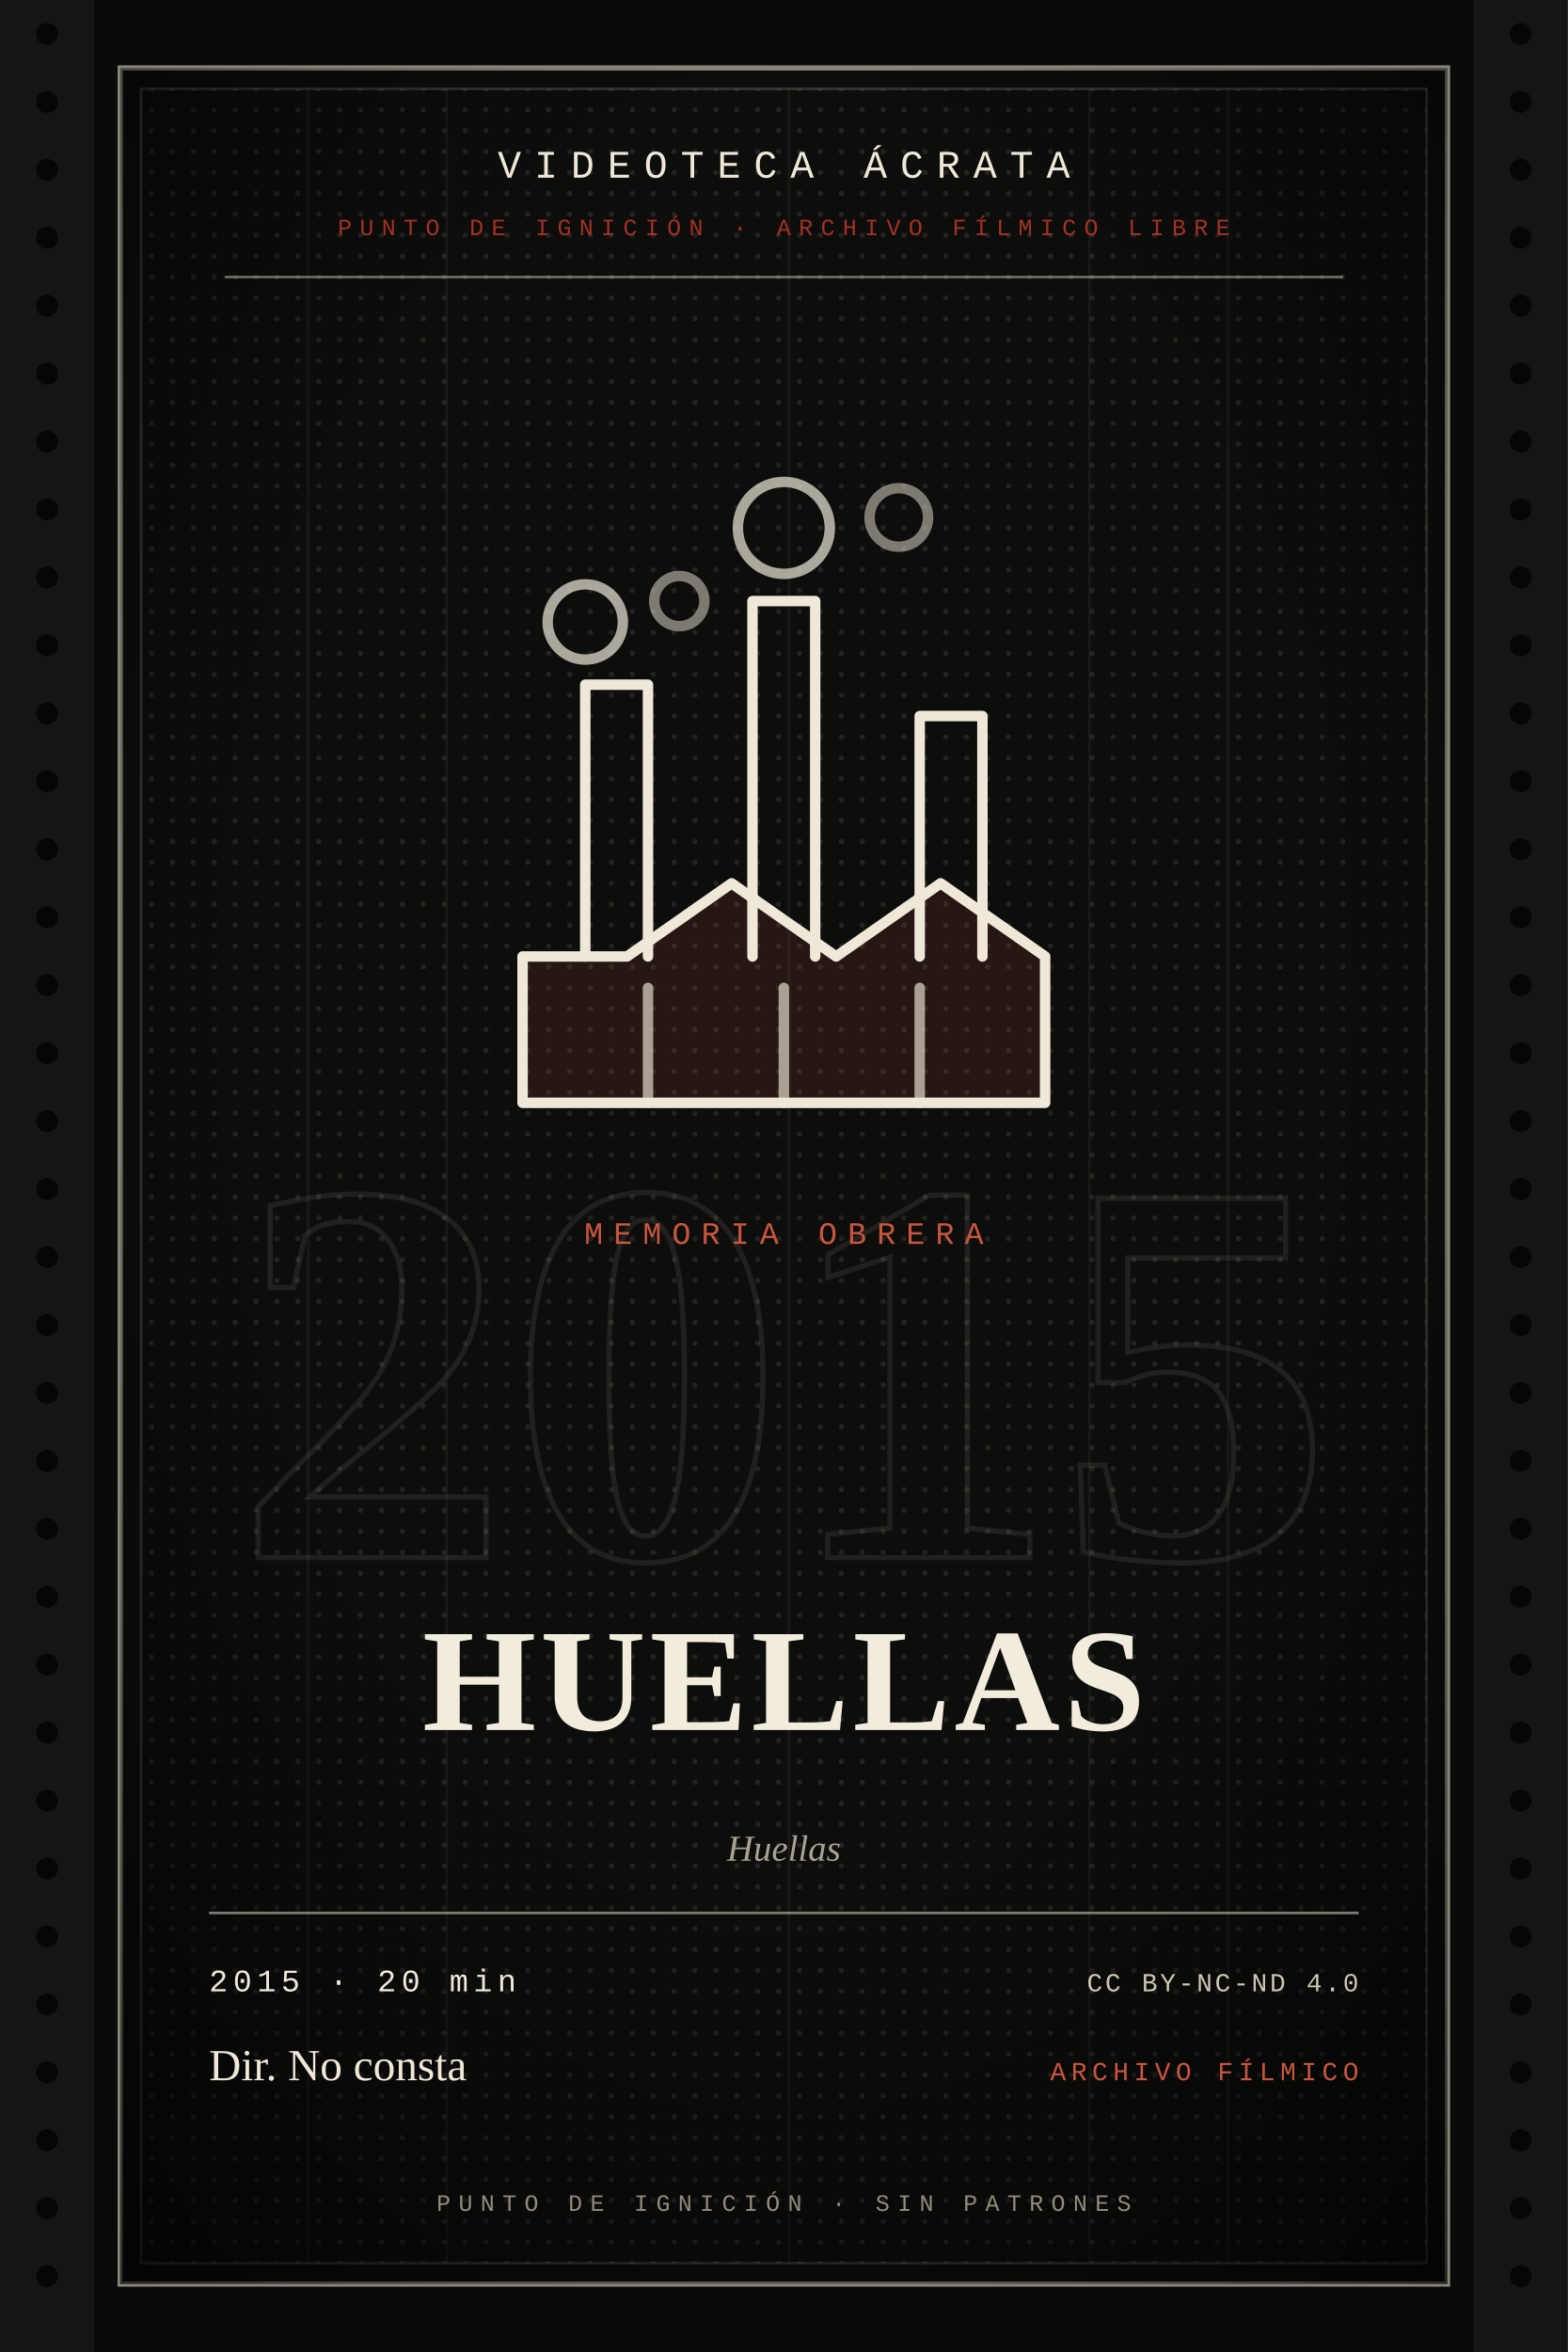
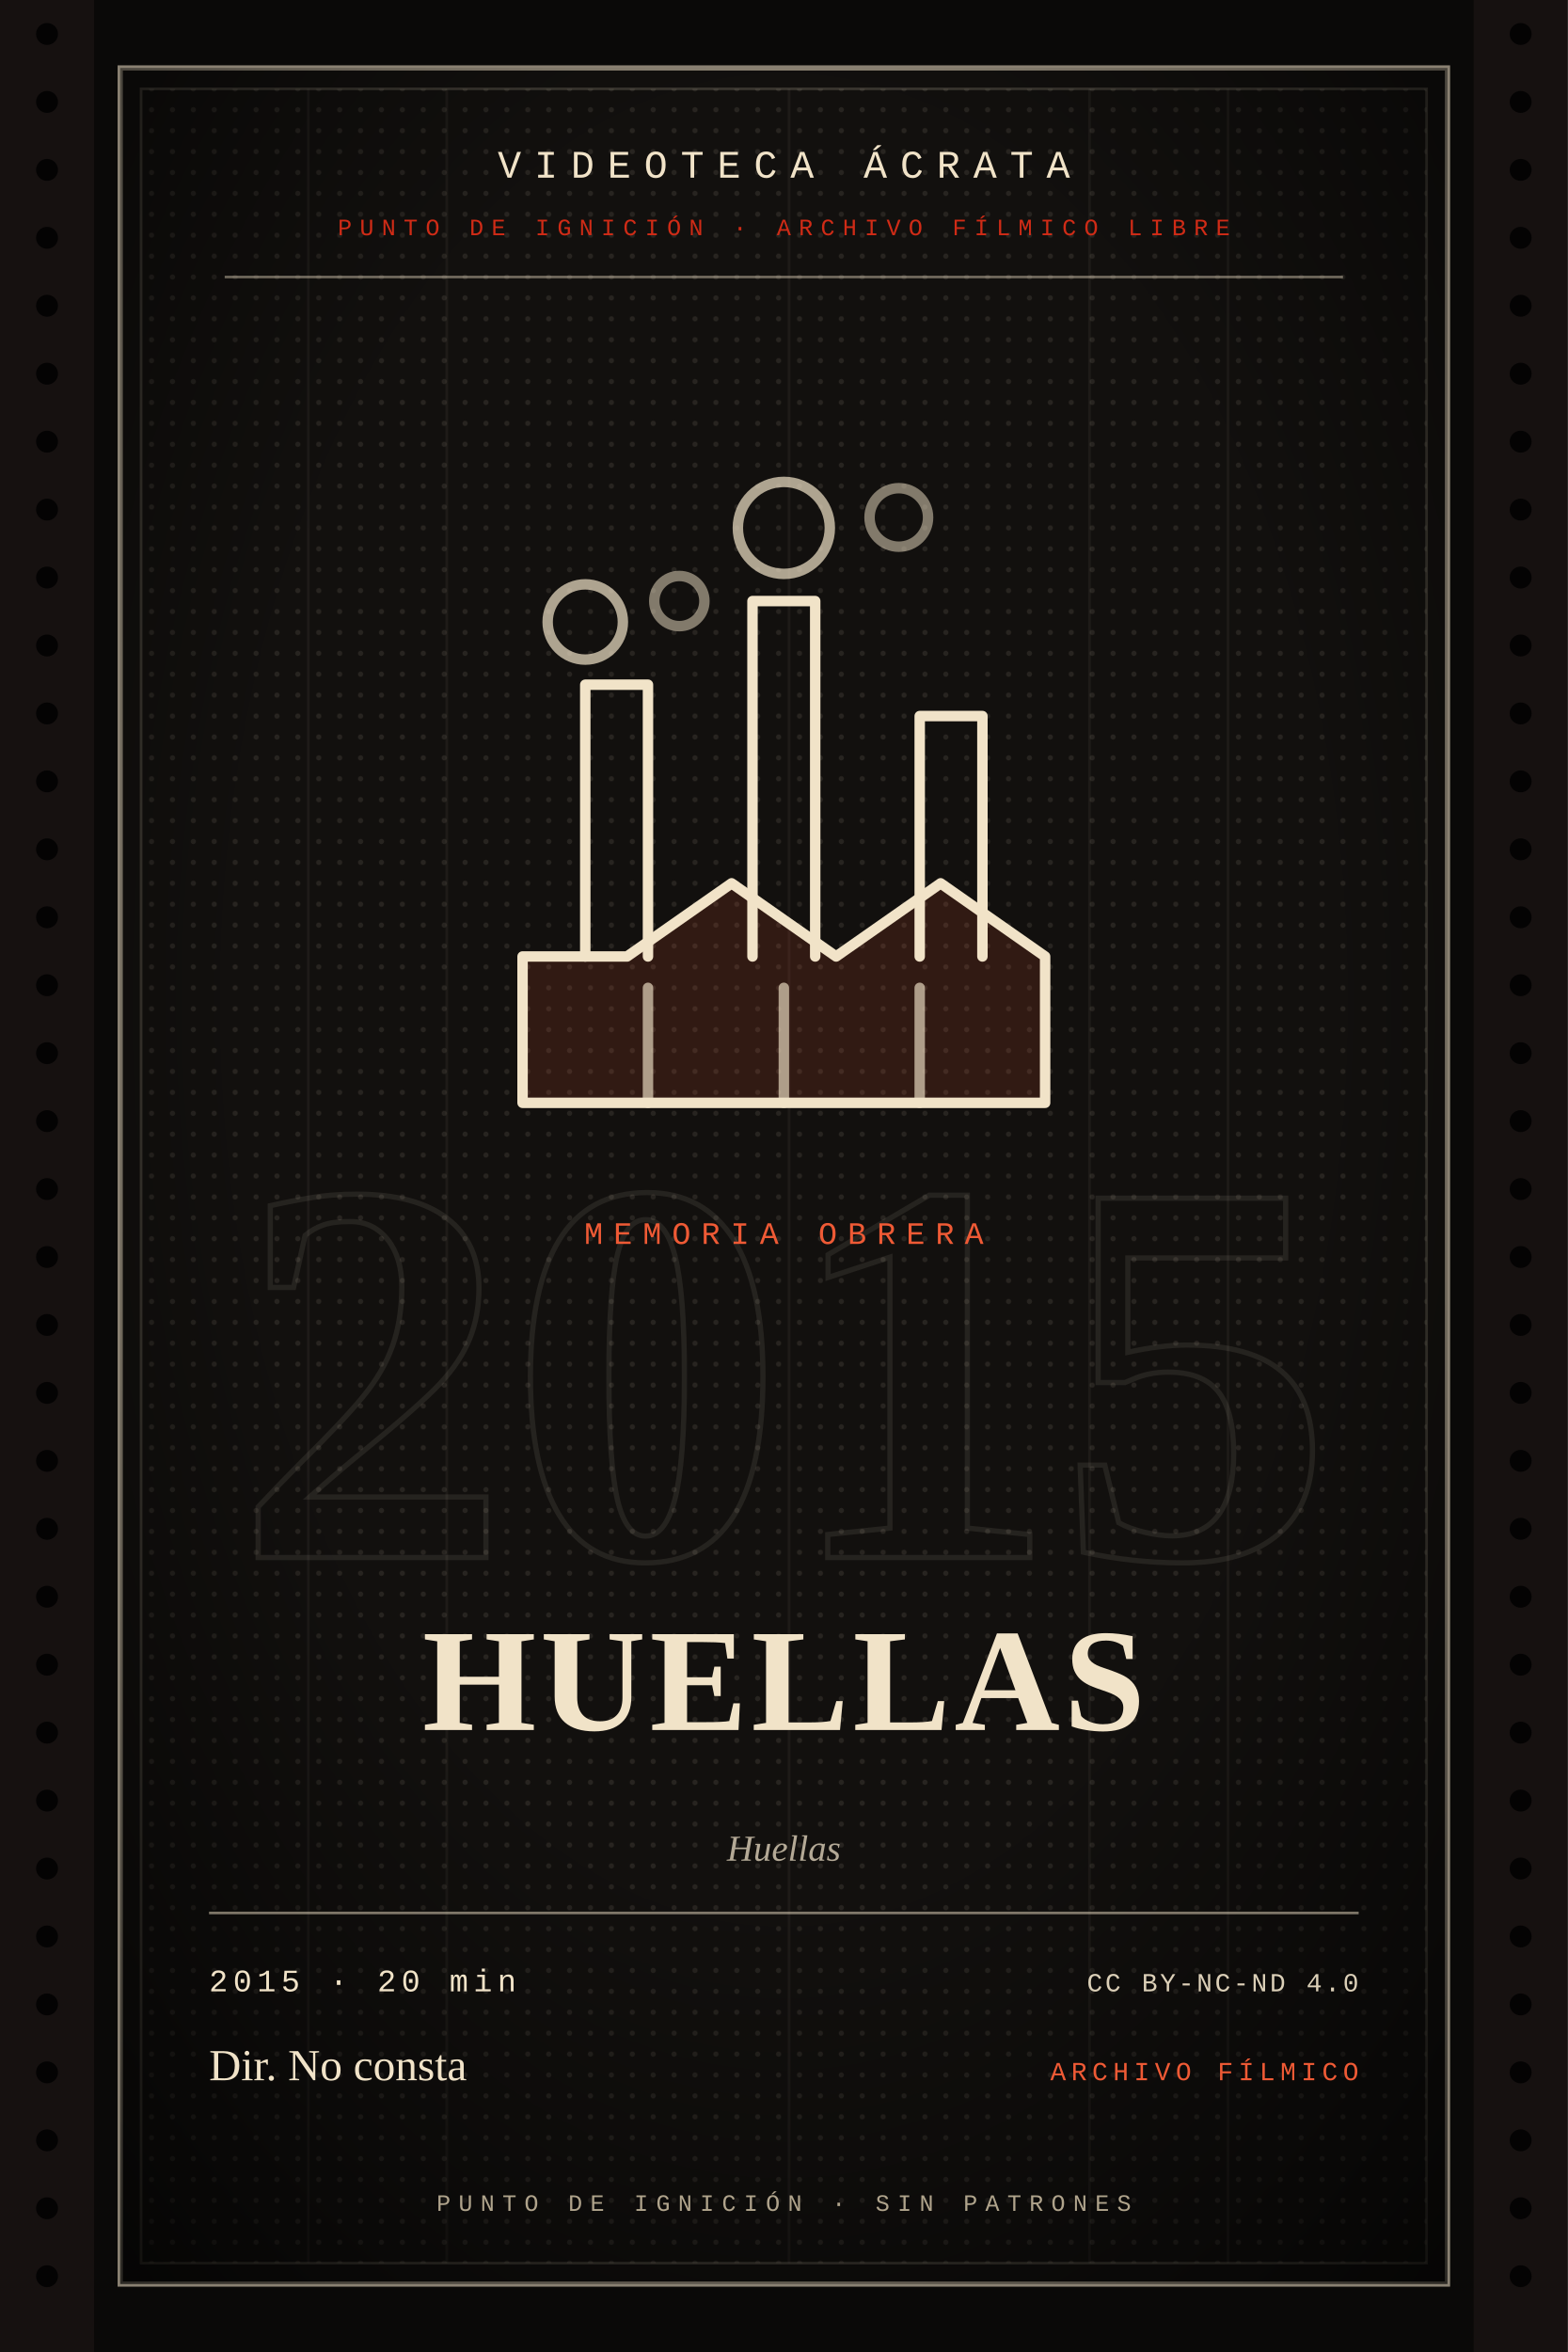
<svg xmlns="http://www.w3.org/2000/svg" viewBox="0 0 600 900" width="600" height="900" role="img" aria-labelledby="titulo-huellas desc-huellas">
  <defs>
    <pattern id="grano-n" width="8" height="8" patternUnits="userSpaceOnUse">
-       <circle cx="2" cy="2" r="1" fill="#f2ecdc" opacity=".14" />
+       <circle cx="2" cy="2" r="1" fill="#f1e3c8" opacity=".14" />
    </pattern>
    <radialGradient id="vineta-n" cx=".5" cy=".42" r=".78">
      <stop offset="52%" stop-color="#000" stop-opacity="0" />
      <stop offset="100%" stop-color="#000" stop-opacity=".72" />
    </radialGradient>
  </defs>
-   <rect width="600" height="900" fill="#0a0a09" />
-   <rect x="0" y="0" width="36" height="900" fill="#151513" />
-   <rect x="564" y="0" width="36" height="900" fill="#151513" />
-   <g fill="#060605">
+   <rect width="600" height="900" fill="#0a0908" />
+   <rect x="0" y="0" width="36" height="900" fill="#161110" />
+   <rect x="564" y="0" width="36" height="900" fill="#161110" />
+   <g fill="#040303">
    <circle cx="18" cy="13" r="4.2" />
    <circle cx="582" cy="13" r="4.2" />
    <circle cx="18" cy="39" r="4.2" />
    <circle cx="582" cy="39" r="4.2" />
    <circle cx="18" cy="65" r="4.2" />
    <circle cx="582" cy="65" r="4.2" />
    <circle cx="18" cy="91" r="4.2" />
    <circle cx="582" cy="91" r="4.2" />
    <circle cx="18" cy="117" r="4.2" />
    <circle cx="582" cy="117" r="4.2" />
    <circle cx="18" cy="143" r="4.2" />
    <circle cx="582" cy="143" r="4.2" />
    <circle cx="18" cy="169" r="4.2" />
    <circle cx="582" cy="169" r="4.2" />
    <circle cx="18" cy="195" r="4.2" />
    <circle cx="582" cy="195" r="4.2" />
    <circle cx="18" cy="221" r="4.2" />
    <circle cx="582" cy="221" r="4.2" />
    <circle cx="18" cy="247" r="4.2" />
    <circle cx="582" cy="247" r="4.2" />
    <circle cx="18" cy="273" r="4.2" />
    <circle cx="582" cy="273" r="4.2" />
    <circle cx="18" cy="299" r="4.2" />
    <circle cx="582" cy="299" r="4.2" />
    <circle cx="18" cy="325" r="4.2" />
    <circle cx="582" cy="325" r="4.2" />
    <circle cx="18" cy="351" r="4.2" />
    <circle cx="582" cy="351" r="4.2" />
    <circle cx="18" cy="377" r="4.2" />
    <circle cx="582" cy="377" r="4.2" />
    <circle cx="18" cy="403" r="4.2" />
    <circle cx="582" cy="403" r="4.2" />
    <circle cx="18" cy="429" r="4.2" />
    <circle cx="582" cy="429" r="4.2" />
    <circle cx="18" cy="455" r="4.2" />
    <circle cx="582" cy="455" r="4.2" />
    <circle cx="18" cy="481" r="4.2" />
    <circle cx="582" cy="481" r="4.2" />
    <circle cx="18" cy="507" r="4.2" />
    <circle cx="582" cy="507" r="4.2" />
    <circle cx="18" cy="533" r="4.2" />
    <circle cx="582" cy="533" r="4.2" />
    <circle cx="18" cy="559" r="4.2" />
    <circle cx="582" cy="559" r="4.2" />
    <circle cx="18" cy="585" r="4.2" />
    <circle cx="582" cy="585" r="4.2" />
    <circle cx="18" cy="611" r="4.2" />
    <circle cx="582" cy="611" r="4.2" />
    <circle cx="18" cy="637" r="4.2" />
    <circle cx="582" cy="637" r="4.2" />
    <circle cx="18" cy="663" r="4.2" />
    <circle cx="582" cy="663" r="4.2" />
    <circle cx="18" cy="689" r="4.2" />
    <circle cx="582" cy="689" r="4.2" />
    <circle cx="18" cy="715" r="4.2" />
    <circle cx="582" cy="715" r="4.2" />
    <circle cx="18" cy="741" r="4.2" />
    <circle cx="582" cy="741" r="4.2" />
    <circle cx="18" cy="767" r="4.2" />
    <circle cx="582" cy="767" r="4.2" />
    <circle cx="18" cy="793" r="4.2" />
    <circle cx="582" cy="793" r="4.2" />
    <circle cx="18" cy="819" r="4.2" />
    <circle cx="582" cy="819" r="4.2" />
    <circle cx="18" cy="845" r="4.2" />
    <circle cx="582" cy="845" r="4.2" />
    <circle cx="18" cy="871" r="4.2" />
    <circle cx="582" cy="871" r="4.2" />
  </g>
-   <rect x="46" y="26" width="508" height="848" fill="#0d0d0c" stroke="#efe8d8" stroke-width="2" stroke-opacity=".55" />
-   <rect x="54" y="34" width="492" height="832" fill="none" stroke="#efe8d8" stroke-width="1" stroke-opacity=".18" />
+   <rect x="46" y="26" width="508" height="848" fill="#12100e" stroke="#f1e3c8" stroke-width="2" stroke-opacity=".55" />
+   <rect x="54" y="34" width="492" height="832" fill="none" stroke="#f1e3c8" stroke-width="1" stroke-opacity=".18" />
  <rect x="54" y="34" width="492" height="832" fill="url(#grano-n)" opacity=".7" />
-   <g stroke="#efe8d8" stroke-opacity=".055" stroke-width="1">
+   <g stroke="#f1e3c8" stroke-opacity=".055" stroke-width="1">
    <path d="M118 34V866" />
    <path d="M171 34V866" />
    <path d="M302 34V866" />
    <path d="M417 34V866" />
    <path d="M470 34V866" />
  </g>
  <rect x="46" y="26" width="508" height="848" fill="url(#vineta-n)" />
-   <text x="300" y="68" text-anchor="middle" font-family="'Courier Prime', 'Courier New', monospace" font-size="15" letter-spacing="5" fill="#efe8d8">VIDEOTECA ÁCRATA</text>
-   <text x="300" y="90" text-anchor="middle" font-family="'Courier Prime', 'Courier New', monospace" font-size="9" letter-spacing="3" fill="#a33124">PUNTO DE IGNICIÓN · ARCHIVO FÍLMICO LIBRE</text>
-   <path d="M86 106 L514 106" stroke="#efe8d8" stroke-width="1" stroke-opacity=".42" />
-   <text x="300" y="596" text-anchor="middle" font-family="Georgia, 'Times New Roman', serif" font-weight="700" font-size="210" fill="none" stroke="#efe8d8" stroke-width="2" stroke-opacity=".09">2015</text>
+   <text x="300" y="68" text-anchor="middle" font-family="'Courier Prime', 'Courier New', monospace" font-size="15" letter-spacing="5" fill="#f1e3c8">VIDEOTECA ÁCRATA</text>
+   <text x="300" y="90" text-anchor="middle" font-family="'Courier Prime', 'Courier New', monospace" font-size="9" letter-spacing="3" fill="#d02b16">PUNTO DE IGNICIÓN · ARCHIVO FÍLMICO LIBRE</text>
+   <path d="M86 106 L514 106" stroke="#f1e3c8" stroke-width="1" stroke-opacity=".42" />
+   <text x="300" y="596" text-anchor="middle" font-family="Georgia, 'Times New Roman', serif" font-weight="700" font-size="210" fill="none" stroke="#f1e3c8" stroke-width="2" stroke-opacity=".09">2015</text>
  <g transform="translate(300 322) scale(0.8)">
    <g>
-       <path d="M-125 55 L-125 125 L125 125 L125 55 L75 20 L25 55 L-25 20 L-75 55 Z" fill="#c8563f" opacity=".14" />
-       <path d="M-125 55 L-125 125 L125 125 L125 55 L75 20 L25 55 L-25 20 L-75 55 Z" fill="none" stroke="#efe8d8" stroke-width="5" stroke-linecap="round" stroke-linejoin="round" />
-       <path d="M-95 55 L-95 -75 L-65 -75 L-65 55" fill="none" stroke="#efe8d8" stroke-width="5" stroke-linecap="round" stroke-linejoin="round" />
-       <path d="M-15 55 L-15 -115 L15 -115 L15 55" fill="none" stroke="#efe8d8" stroke-width="5" stroke-linecap="round" stroke-linejoin="round" />
-       <path d="M65 55 L65 -60 L95 -60 L95 55" fill="none" stroke="#efe8d8" stroke-width="5" stroke-linecap="round" stroke-linejoin="round" />
-       <path d="M-65 125 L-65 70 M0 125 L0 70 M65 125 L65 70" fill="none" stroke="#efe8d8" stroke-width="5" stroke-linecap="round" stroke-linejoin="round" opacity=".65" />
-       <circle cx="-95" cy="-105" r="18" fill="none" stroke="#efe8d8" stroke-width="5" stroke-linecap="round" stroke-linejoin="round" opacity=".7" />
-       <circle cx="-50" cy="-115" r="12" fill="none" stroke="#efe8d8" stroke-width="5" stroke-linecap="round" stroke-linejoin="round" opacity=".5" />
-       <circle cx="0" cy="-150" r="22" fill="none" stroke="#efe8d8" stroke-width="5" stroke-linecap="round" stroke-linejoin="round" opacity=".7" />
-       <circle cx="55" cy="-155" r="14" fill="none" stroke="#efe8d8" stroke-width="5" stroke-linecap="round" stroke-linejoin="round" opacity=".5" />
+       <path d="M-125 55 L-125 125 L125 125 L125 55 L75 20 L25 55 L-25 20 L-75 55 Z" fill="#ef5a35" opacity=".14" />
+       <path d="M-125 55 L-125 125 L125 125 L125 55 L75 20 L25 55 L-25 20 L-75 55 Z" fill="none" stroke="#f1e3c8" stroke-width="5" stroke-linecap="round" stroke-linejoin="round" />
+       <path d="M-95 55 L-95 -75 L-65 -75 L-65 55" fill="none" stroke="#f1e3c8" stroke-width="5" stroke-linecap="round" stroke-linejoin="round" />
+       <path d="M-15 55 L-15 -115 L15 -115 L15 55" fill="none" stroke="#f1e3c8" stroke-width="5" stroke-linecap="round" stroke-linejoin="round" />
+       <path d="M65 55 L65 -60 L95 -60 L95 55" fill="none" stroke="#f1e3c8" stroke-width="5" stroke-linecap="round" stroke-linejoin="round" />
+       <path d="M-65 125 L-65 70 M0 125 L0 70 M65 125 L65 70" fill="none" stroke="#f1e3c8" stroke-width="5" stroke-linecap="round" stroke-linejoin="round" opacity=".65" />
+       <circle cx="-95" cy="-105" r="18" fill="none" stroke="#f1e3c8" stroke-width="5" stroke-linecap="round" stroke-linejoin="round" opacity=".7" />
+       <circle cx="-50" cy="-115" r="12" fill="none" stroke="#f1e3c8" stroke-width="5" stroke-linecap="round" stroke-linejoin="round" opacity=".5" />
+       <circle cx="0" cy="-150" r="22" fill="none" stroke="#f1e3c8" stroke-width="5" stroke-linecap="round" stroke-linejoin="round" opacity=".7" />
+       <circle cx="55" cy="-155" r="14" fill="none" stroke="#f1e3c8" stroke-width="5" stroke-linecap="round" stroke-linejoin="round" opacity=".5" />
    </g>
  </g>
-   <text x="300" y="476" text-anchor="middle" font-family="'Courier Prime', 'Courier New', monospace" font-size="12" letter-spacing="4" fill="#c8563f">MEMORIA OBRERA</text>
-   <text text-anchor="middle" font-family="Georgia, 'Times New Roman', serif" font-weight="700" font-size="56" letter-spacing="1.5" fill="#f2ecdc">
+   <text x="300" y="476" text-anchor="middle" font-family="'Courier Prime', 'Courier New', monospace" font-size="12" letter-spacing="4" fill="#ef5a35">MEMORIA OBRERA</text>
+   <text text-anchor="middle" font-family="Georgia, 'Times New Roman', serif" font-weight="700" font-size="56" letter-spacing="1.5" fill="#f1e3c8">
    <tspan x="300" y="662">HUELLAS</tspan>
  </text>
-   <text x="300" y="712" text-anchor="middle" font-family="Georgia, 'Times New Roman', serif" font-style="italic" font-size="14" fill="#cfc7b4" opacity=".8">Huellas</text>
-   <path d="M80 732 L520 732" stroke="#efe8d8" stroke-width="1" stroke-opacity=".5" />
-   <text x="80" y="762" font-family="'Courier Prime', 'Courier New', monospace" font-size="12" letter-spacing="2" fill="#efe8d8">2015 · 20 min</text>
-   <text x="520" y="762" text-anchor="end" font-family="'Courier Prime', 'Courier New', monospace" font-size="10" letter-spacing="1" fill="#cfc7b4">CC BY-NC-ND 4.0</text>
-   <text x="80" y="796" font-family="Georgia, 'Times New Roman', serif" font-size="17" fill="#efe8d8">Dir. No consta</text>
-   <text x="520" y="796" text-anchor="end" font-family="'Courier Prime', 'Courier New', monospace" font-size="10" letter-spacing="2" fill="#c8563f">ARCHIVO FÍLMICO</text>
-   <text x="300" y="846" text-anchor="middle" font-family="'Courier Prime', 'Courier New', monospace" font-size="9" letter-spacing="3" fill="#948c79">PUNTO DE IGNICIÓN · SIN PATRONES</text>
+   <text x="300" y="712" text-anchor="middle" font-family="Georgia, 'Times New Roman', serif" font-style="italic" font-size="14" fill="#dcd0b8" opacity=".8">Huellas</text>
+   <path d="M80 732 L520 732" stroke="#f1e3c8" stroke-width="1" stroke-opacity=".5" />
+   <text x="80" y="762" font-family="'Courier Prime', 'Courier New', monospace" font-size="12" letter-spacing="2" fill="#f1e3c8">2015 · 20 min</text>
+   <text x="520" y="762" text-anchor="end" font-family="'Courier Prime', 'Courier New', monospace" font-size="10" letter-spacing="1" fill="#dcd0b8">CC BY-NC-ND 4.0</text>
+   <text x="80" y="796" font-family="Georgia, 'Times New Roman', serif" font-size="17" fill="#f1e3c8">Dir. No consta</text>
+   <text x="520" y="796" text-anchor="end" font-family="'Courier Prime', 'Courier New', monospace" font-size="10" letter-spacing="2" fill="#ef5a35">ARCHIVO FÍLMICO</text>
+   <text x="300" y="846" text-anchor="middle" font-family="'Courier Prime', 'Courier New', monospace" font-size="9" letter-spacing="3" fill="#b0a48c">PUNTO DE IGNICIÓN · SIN PATRONES</text>
</svg>
